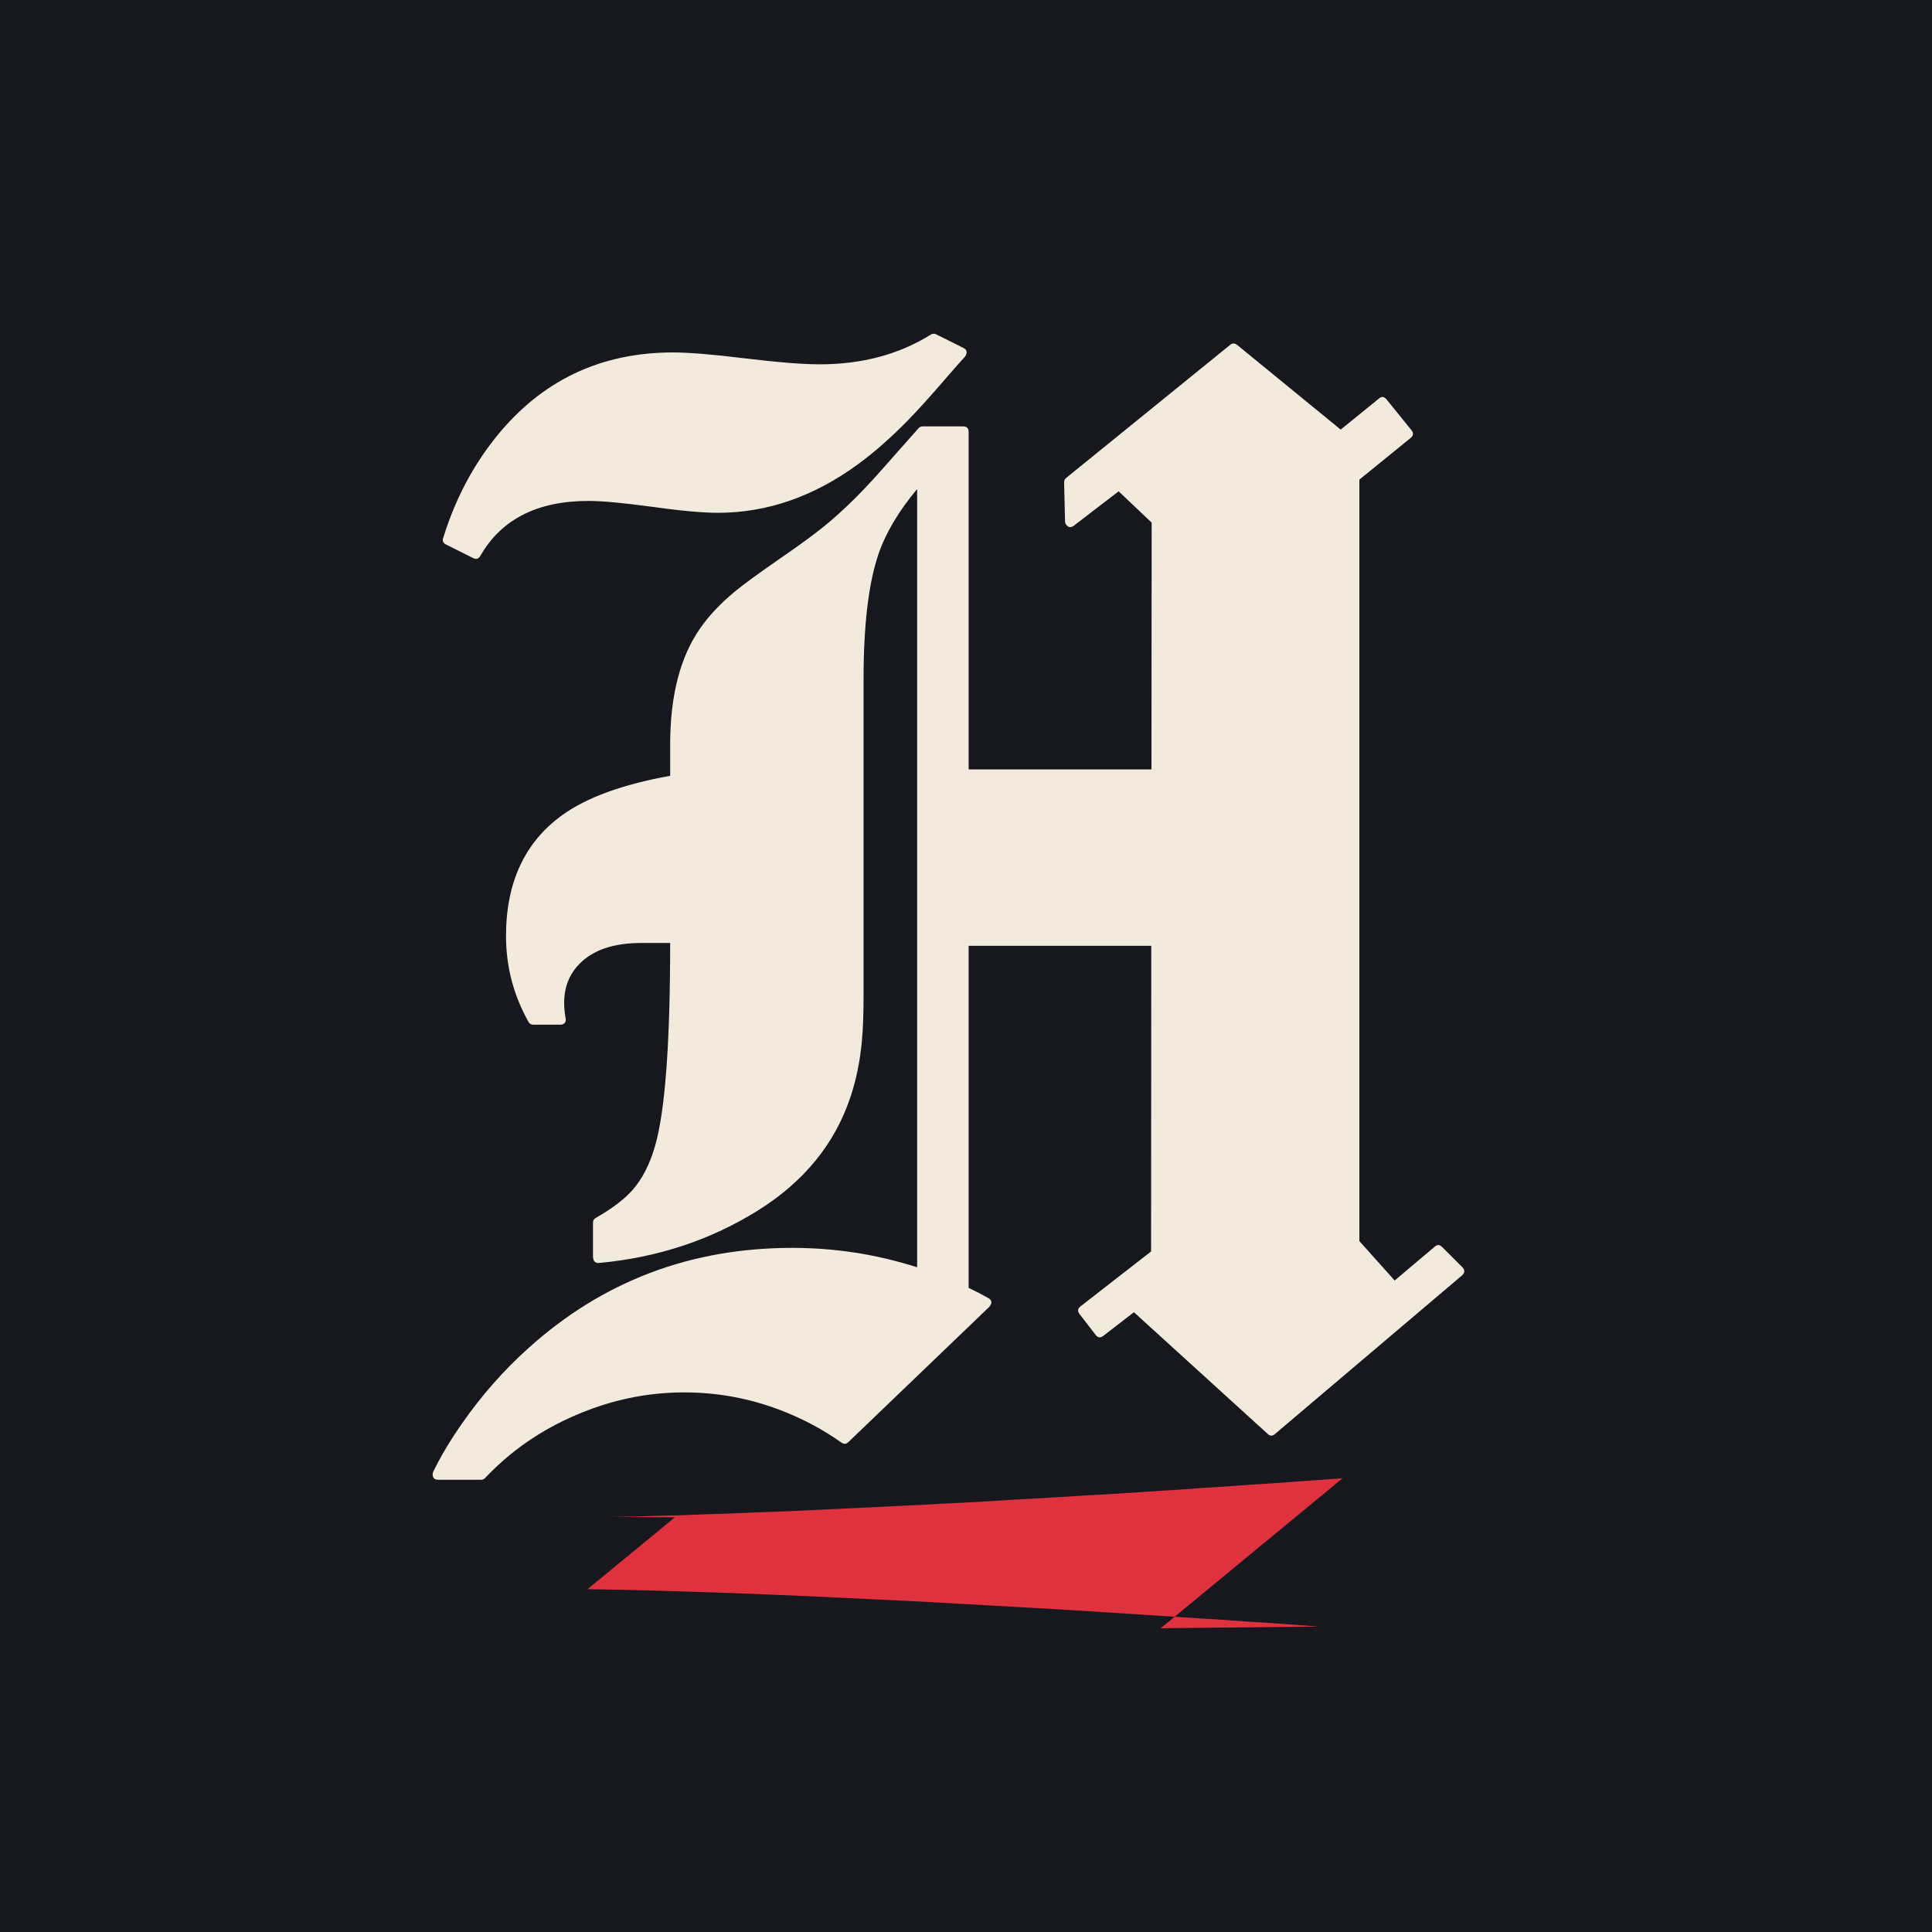
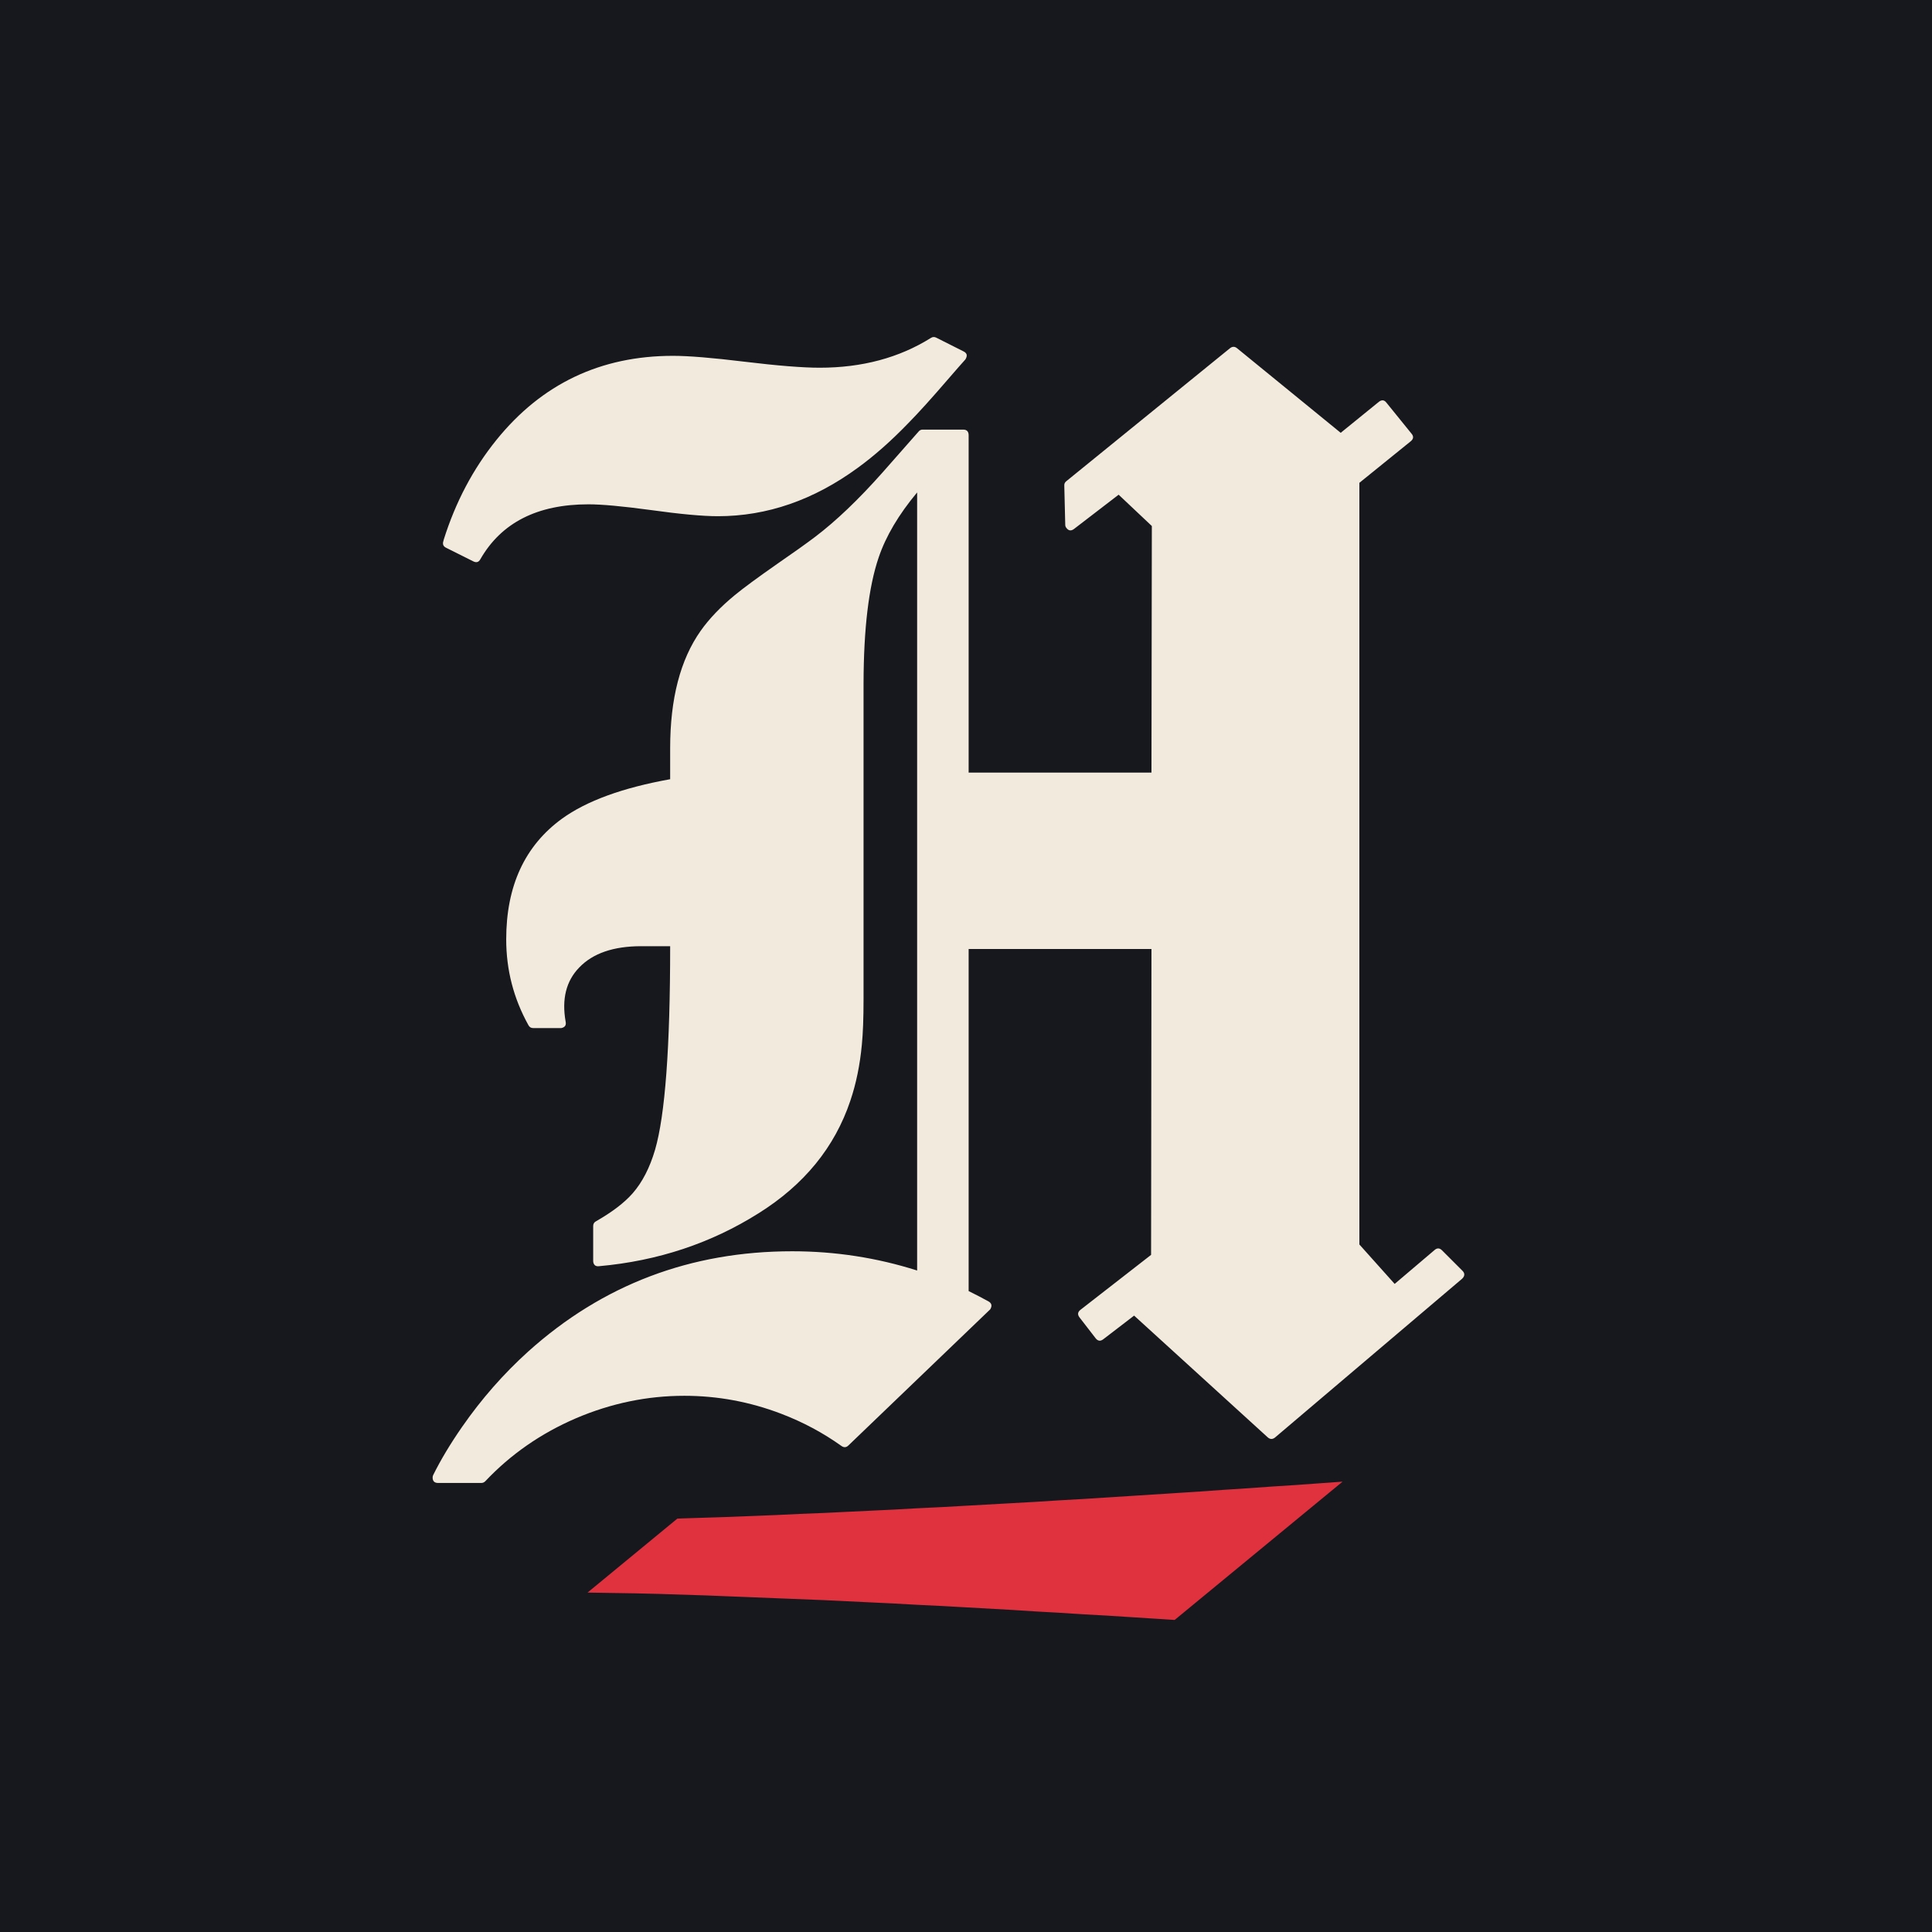
<svg xmlns="http://www.w3.org/2000/svg" width="1024" height="1024" viewBox="0 0 1024 1024">
  <rect width="1024" height="1024" fill="#17181E" />
-   <path fill="#F2EBDD" d="M315.8 645.5Q328.6 638.2 335.2 630.8Q343 621.9 347.1 607.7Q355.2 580.2 355.2 499.8L352 499.8L339.9 499.8Q317.8 499.8 307 511Q296.5 521.8 299.8 539.7Q300.3 542.6 297.5 543.1Q297.2 543.1 296.9 543.1H282.6Q280.9 543.1 280.1 541.6Q268.2 520.4 268.2 496.1Q268.2 453.6 297.9 432.1Q317.4 418 355.2 411.2V394.7Q355.2 355.4 371.4 332.6Q378.2 322.9 389.4 313.6Q396.2 308 411.9 297.1Q425.1 288 432 282.7Q448.7 270.2 467.6 248.7L486.8 227Q487.7 226 489 226H510.5Q513.4 226 513.4 228.9L513.4 407.8H610.3L610.4 277L592.9 260.4L569.2 278.6Q566.9 280.4 565.1 278.1Q564.5 277.3 564.5 276.4L564 255.6Q564 254.2 565.1 253.3L652 182.8Q653.8 181.3 655.7 182.8L710.6 227.7L730.8 211.3Q731.9 210.3 732.9 210.4Q734 210.6 734.9 211.7L748.1 228Q749.9 230.2 747.7 232.1L720.5 254.2V657.8L739.2 678.7L760.4 660.8Q762.4 659 764.3 660.9L775.1 671.7Q776.1 672.7 776.1 673.8Q776.1 674.8 775.1 675.8Q775 675.9 774.9 676L675.7 760.1Q673.8 761.8 671.9 760L601 695.5L584.7 708.1Q582.4 709.8 580.7 707.5L572.2 696.5Q570.4 694.2 572.7 692.4L610.1 663.3L610.2 501.3H513.4L513.4 560.4L513.4 682.6Q518.7 685.1 523.8 688Q526.4 689.4 524.9 691.9Q524.7 692.3 524.4 692.6L449.7 764.3Q448 766 446 764.6Q431.3 754.2 413.9 747.5Q389.1 738 362.7 738Q333.1 738 305.3 750Q277.4 761.9 257.2 783.3Q256.3 784.3 255 784.3H232.2Q229.3 784.3 229.3 781.3Q229.3 780.7 229.6 780.1Q235.5 767.9 244.8 754.6Q260.3 732.3 280 714.6Q339 661.4 419.9 661.4Q454 661.4 486.1 671.7L486.1 493.9L486.1 259.2Q471.4 276.8 465.6 293.7Q457.7 316.9 457.7 360.4L457.7 527.6V527.7Q457.7 542.8 456.8 552Q455.3 568 450.7 581.6Q438.3 618.6 402 641.4Q364.2 665.1 317.5 669.4Q316.1 669.5 315.3 668.8Q314.5 668.2 314.4 666.7Q314.3 666.6 314.3 666.5V648Q314.3 646.3 315.8 645.5ZM250.8 295.8 236.4 288.6Q234.1 287.5 234.9 285.1Q235 284.9 235.2 284.2Q244.6 254.3 263.1 231.4Q299.1 186.8 356.7 186.8Q369.1 186.8 394.5 189.9Q421 193.1 434.4 193.1Q468.2 193.1 493.4 177.3Q494.8 176.5 496.2 177.2L510.6 184.4Q511.9 185 512.2 186Q512.6 187 511.9 188.3Q511.7 188.7 511.5 189Q508.6 192.1 502.3 199.4Q489.3 214.5 481.4 222.6Q467.8 236.5 454.7 246.1Q419.5 271.8 380.5 271.8Q368.4 271.8 344.7 268.5Q322.5 265.5 311.9 265.5Q271.3 265.5 254.6 294.6Q253.2 297 250.8 295.8Z" />
-   <path fill="#E0313F" d="M311.4 842.3 357.7 804.2 323.9 804 336.4 803.8 348.9 803.4 361.4 803.1 373.9 802.6 386.4 802.2 398.9 801.7 411.4 801.2 423.9 800.7 436.4 800.1 448.9 799.5 461.5 798.9 474 798.3 486.5 797.7 499 797 511.5 796.4 524 795.7 536.5 794.9 549 794.2 561.5 793.5 574 792.7 586.5 792 599 791.2 611.5 790.4 624 789.6 636.5 788.7 649.1 787.9 661.6 787 674.1 786.2 686.6 785.3 699.1 784.4 711.6 783.5 622.6 856.9 624 857 636.5 857.8 649.1 858.6 661.6 859.5 674.1 860.3 686.6 861.2 699.1 862.1 615.2 863 622.6 856.9 611.5 856.2 599 855.4 586.5 854.6 574 853.8 561.5 853 549 852.3 536.5 851.6 524 850.9 511.5 850.2 499 849.5 486.5 848.8 474 848.2 461.5 847.6 448.9 847 436.4 846.4 423.9 845.8 411.4 845.3 398.9 844.8 386.4 844.3 373.9 843.9 361.4 843.5 348.9 843.1 336.4 842.8 323.9 842.5Z" />
+   <path fill="#F2EBDD" d="M315.9 647.3Q328.7 640 335.3 632.5Q343 623.7 347.2 609.4Q355.2 581.9 355.2 501.5L352.1 501.5L339.9 501.5Q317.8 501.5 307 512.8Q296.6 523.5 299.8 541.5Q300.4 544.3 297.5 544.9Q297.2 544.9 297 544.9H282.6Q280.9 544.9 280.1 543.4Q268.3 522.2 268.3 497.9Q268.3 455.4 297.9 433.9Q317.4 419.8 355.2 413V396.5Q355.2 357.2 371.4 334.3Q378.2 324.7 389.5 315.4Q396.3 309.8 411.9 298.9Q425.1 289.8 432.1 284.5Q448.7 271.9 467.7 250.5L486.9 228.7Q487.7 227.7 489 227.7H510.5Q513.4 227.7 513.4 230.7L513.4 409.5H610.3L610.5 278.8L592.9 262.2L569.2 280.4Q566.9 282.1 565.2 279.8Q564.6 279.1 564.6 278.1L564.1 257.4Q564 256 565.1 255.1L652 184.5Q653.9 183.1 655.7 184.6L710.6 229.4L730.8 213Q731.9 212.1 733 212.2Q734 212.3 734.9 213.5L748.1 229.8Q750 232 747.7 233.9L720.5 255.9V659.6L739.2 680.5L760.4 662.5Q762.4 660.8 764.3 662.7L775.1 673.5Q776.1 674.5 776.1 675.5Q776.1 676.6 775.1 677.6Q775 677.7 774.9 677.8L675.8 761.9Q673.8 763.5 671.9 761.8L601.1 697.3L584.8 709.8Q582.5 711.6 580.7 709.3L572.2 698.3Q570.4 696 572.7 694.2L610.1 665.1L610.3 503H513.4L513.4 562.1L513.4 684.3Q518.7 686.9 523.8 689.7Q526.4 691.1 525 693.7Q524.8 694.1 524.4 694.4L449.7 766.1Q448 767.8 446 766.4Q431.3 755.9 414 749.3Q389.1 739.8 362.7 739.8Q333.2 739.8 305.3 751.7Q277.4 763.7 257.2 785.1Q256.3 786 255.1 786H232.2Q229.3 786 229.3 783.1Q229.3 782.4 229.6 781.8Q235.6 769.7 244.9 756.3Q260.3 734.1 280 716.3Q339.1 663.2 419.9 663.2Q454 663.2 486.1 673.4L486.1 495.7L486.1 261Q471.4 278.6 465.7 295.5Q457.8 318.7 457.7 362.2L457.7 529.4V529.5Q457.7 544.6 456.8 553.7Q455.3 569.8 450.7 583.4Q438.3 620.4 402 643.1Q364.2 666.9 317.6 671.1Q316.1 671.3 315.3 670.6Q314.5 669.9 314.4 668.5Q314.4 668.4 314.4 668.2V649.8Q314.4 648.1 315.9 647.3ZM250.8 297.5 236.4 290.3Q234.2 289.2 235 286.8Q235 286.7 235.2 286Q244.6 256.1 263.1 233.2Q299.1 188.6 356.7 188.6Q369.1 188.6 394.5 191.7Q421 194.9 434.4 194.9Q468.2 194.9 493.4 179.1Q494.8 178.2 496.3 179L510.6 186.2Q511.9 186.8 512.3 187.8Q512.6 188.8 511.9 190.1Q511.8 190.4 511.5 190.7Q508.7 193.8 502.3 201.2Q489.3 216.3 481.4 224.3Q467.9 238.3 454.7 247.9Q419.6 273.6 380.5 273.6Q368.4 273.6 344.7 270.3Q322.5 267.3 311.9 267.3Q271.3 267.3 254.6 296.4Q253.3 298.8 250.8 297.5Z" />
+   <path fill="#E0313F" d="M311.4 844.1 359 804.9 361.4 804.8 373.9 804.4 386.4 804 399 803.5 411.5 803 424 802.4 436.5 801.9 449 801.3 461.5 800.7 474 800.1 486.5 799.4 499 798.8 511.5 798.1 524 797.4 536.5 796.7 549 796 561.5 795.2 574 794.5 586.6 793.7 599.1 792.9 611.6 792.1 624.1 791.3 636.6 790.5 649.1 789.6 661.6 788.8 674.1 787.9 686.6 787.1 699.1 786.2 711.6 785.3 622.6 858.6 611.6 857.9 599.1 857.1 586.6 856.3 574 855.6 561.5 854.8 549 854.1 536.5 853.3 524 852.6 511.5 851.9 499 851.2 486.5 850.6 474 849.9 461.5 849.3 449 848.7 436.5 848.1 424 847.6 411.5 847.1 399 846.6 386.4 846.1 373.9 845.6 361.4 845.2 348.9 844.8 336.4 844.5 323.9 844.3Z" />
</svg>
